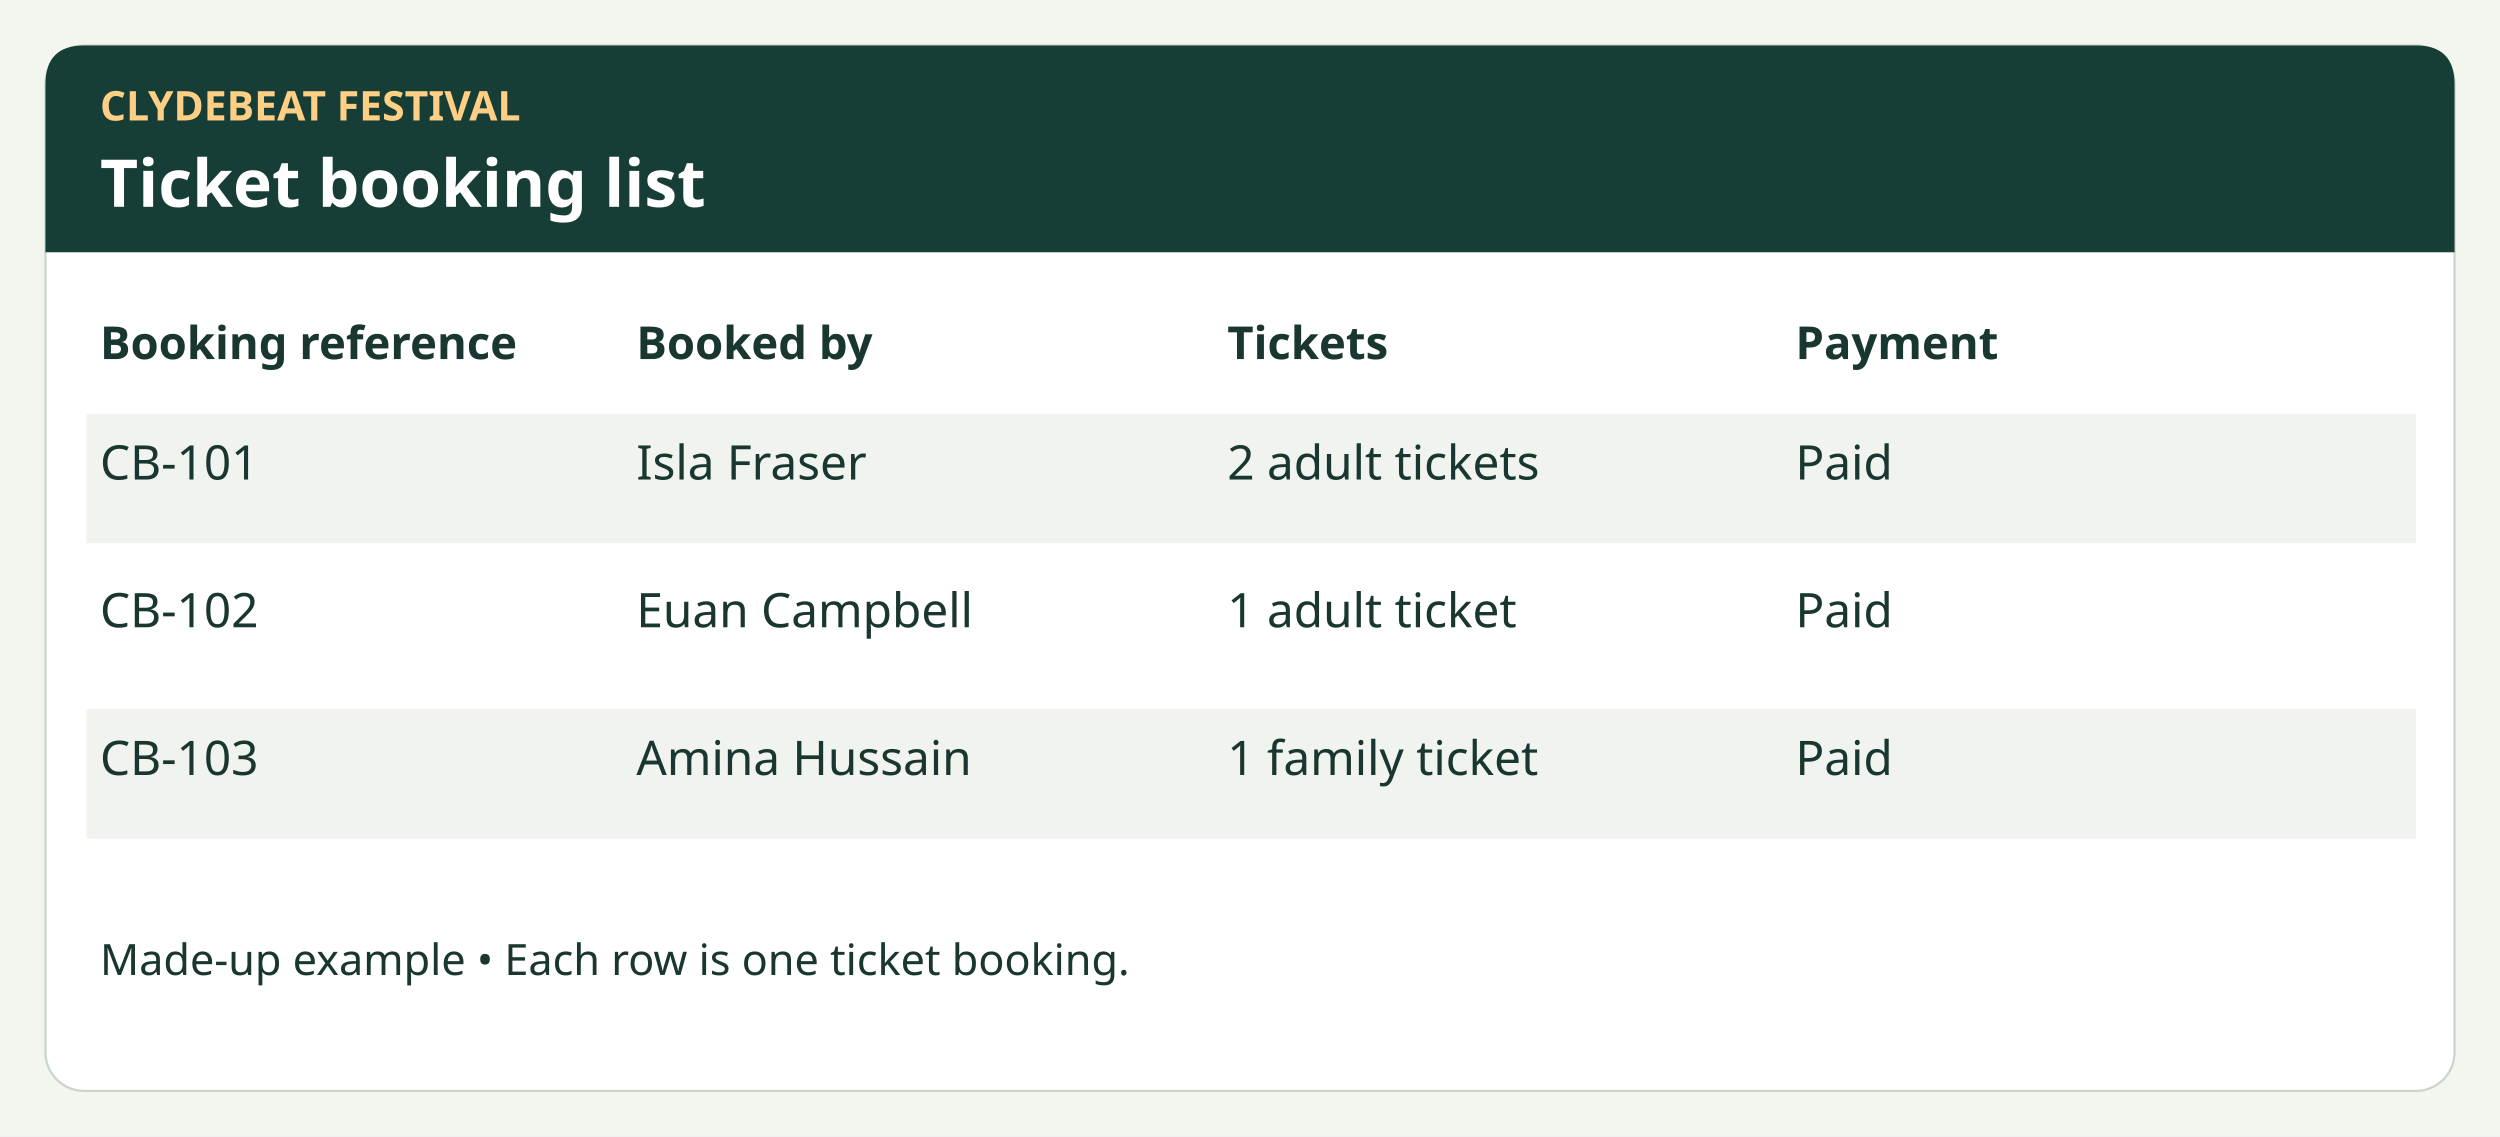
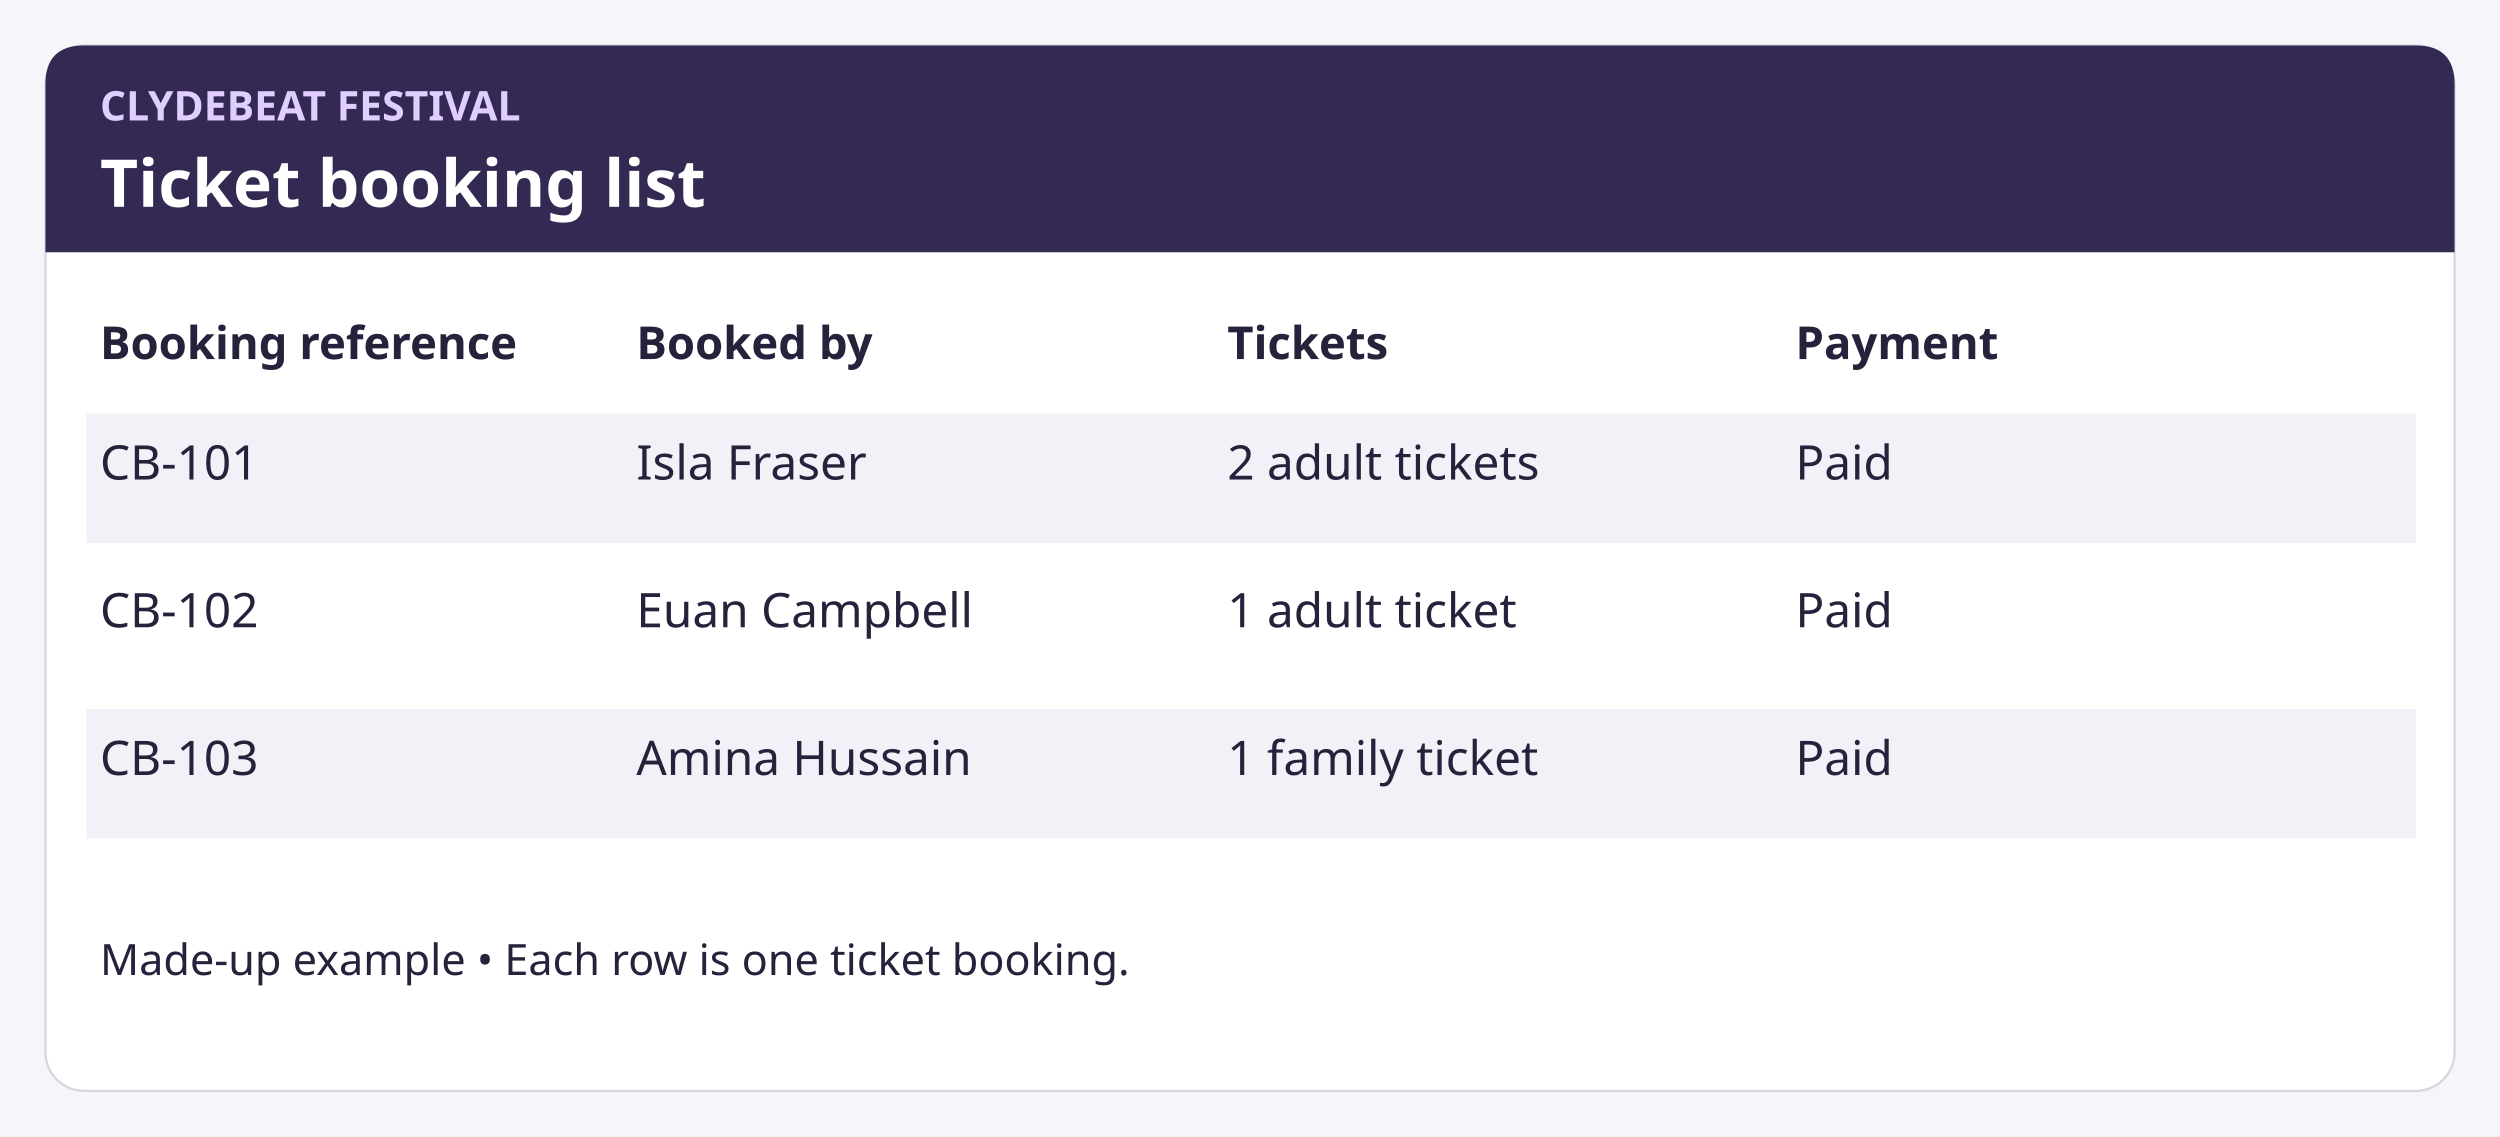
<svg xmlns="http://www.w3.org/2000/svg" width="1100" height="500" viewBox="0 0 1100 500">
-   <rect width="1100" height="500" fill="#f3f5ef" />
-   <rect x="20" y="20" width="1060" height="460" rx="17" fill="#fff" stroke="#cad6cc" />
-   <path d="M37 20h1026q17 0 17 17v74H20V37q0-17 17-17" fill="#173e36" />
-   <g font-family="system-ui,sans-serif" fill="#193730">
-     <text x="44" y="53" font-size="18" font-weight="700" fill="#ffcf85">CLYDEBEAT FESTIVAL</text>
+   <rect width="1100" height="500" fill="#f6f5fa" />
+   <rect x="20" y="20" width="1060" height="460" rx="17" fill="#fff" stroke="#d8d5e2" />
+   <path d="M37 20h1026q17 0 17 17v74H20V37q0-17 17-17" fill="#342952" />
+   <g font-family="system-ui,sans-serif" fill="#25233b">
+     <text x="44" y="53" font-size="18" font-weight="700" fill="#dfceff">CLYDEBEAT FESTIVAL</text>
    <text x="44" y="91" fill="white" font-size="29" font-weight="700">Ticket booking list</text>
    <text x="44" y="158" font-size="20" font-weight="700">Booking reference</text>
    <text x="280" y="158" font-size="20" font-weight="700">Booked by</text>
    <text x="540" y="158" font-size="20" font-weight="700">Tickets</text>
    <text x="790" y="158" font-size="20" font-weight="700">Payment</text>
-     <rect x="38" y="182" width="1025" height="57" fill="#f1f4ee" />
+     <rect x="38" y="182" width="1025" height="57" fill="#f3f1f8" />
    <text x="44" y="211" font-size="21">CB-101</text>
    <text x="280" y="211" font-size="21">Isla Fraser</text>
    <text x="540" y="211" font-size="21">2 adult tickets</text>
    <text x="790" y="211" font-size="21">Paid</text>
    <text x="44" y="276" font-size="21">CB-102</text>
    <text x="280" y="276" font-size="21">Euan Campbell</text>
    <text x="540" y="276" font-size="21">1 adult ticket</text>
    <text x="790" y="276" font-size="21">Paid</text>
-     <rect x="38" y="312" width="1025" height="57" fill="#f1f4ee" />
+     <rect x="38" y="312" width="1025" height="57" fill="#f3f1f8" />
    <text x="44" y="341" font-size="21">CB-103</text>
    <text x="280" y="341" font-size="21">Amina Hussain</text>
    <text x="540" y="341" font-size="21">1 family ticket</text>
    <text x="790" y="341" font-size="21">Paid</text>
    <text x="44" y="429" font-size="19">Made-up example • Each row is one ticket booking.</text>
  </g>
</svg>
